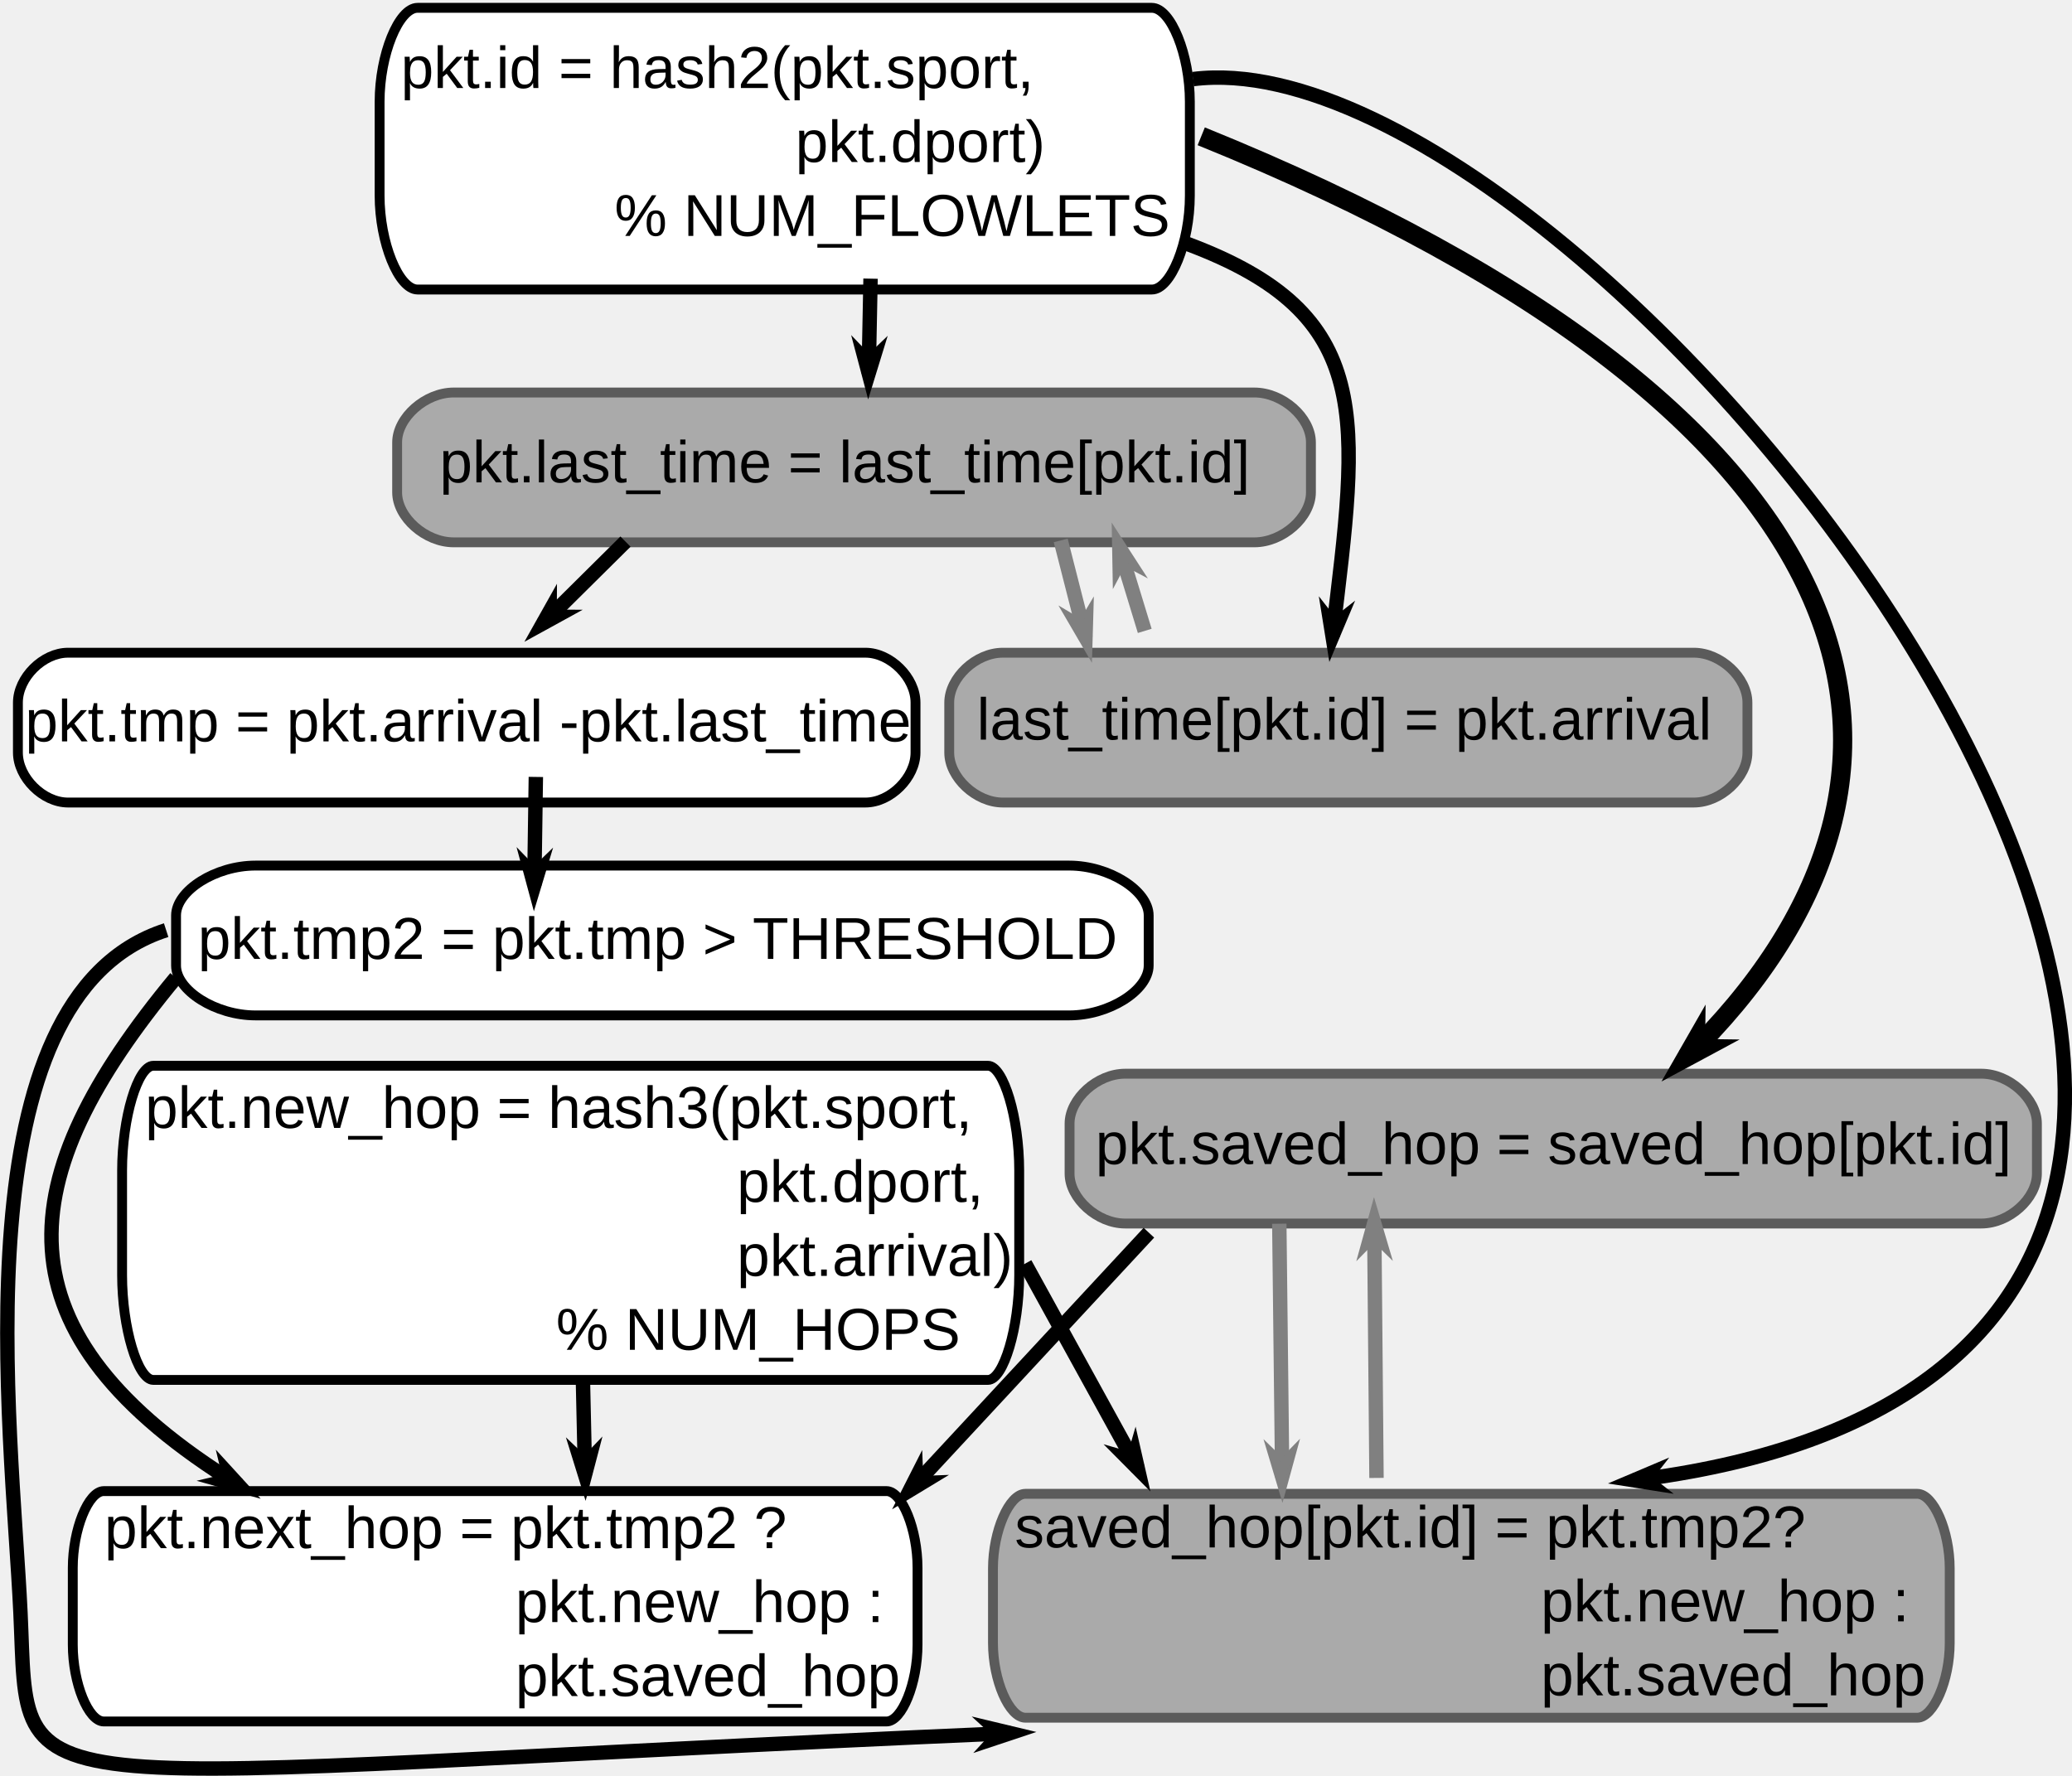
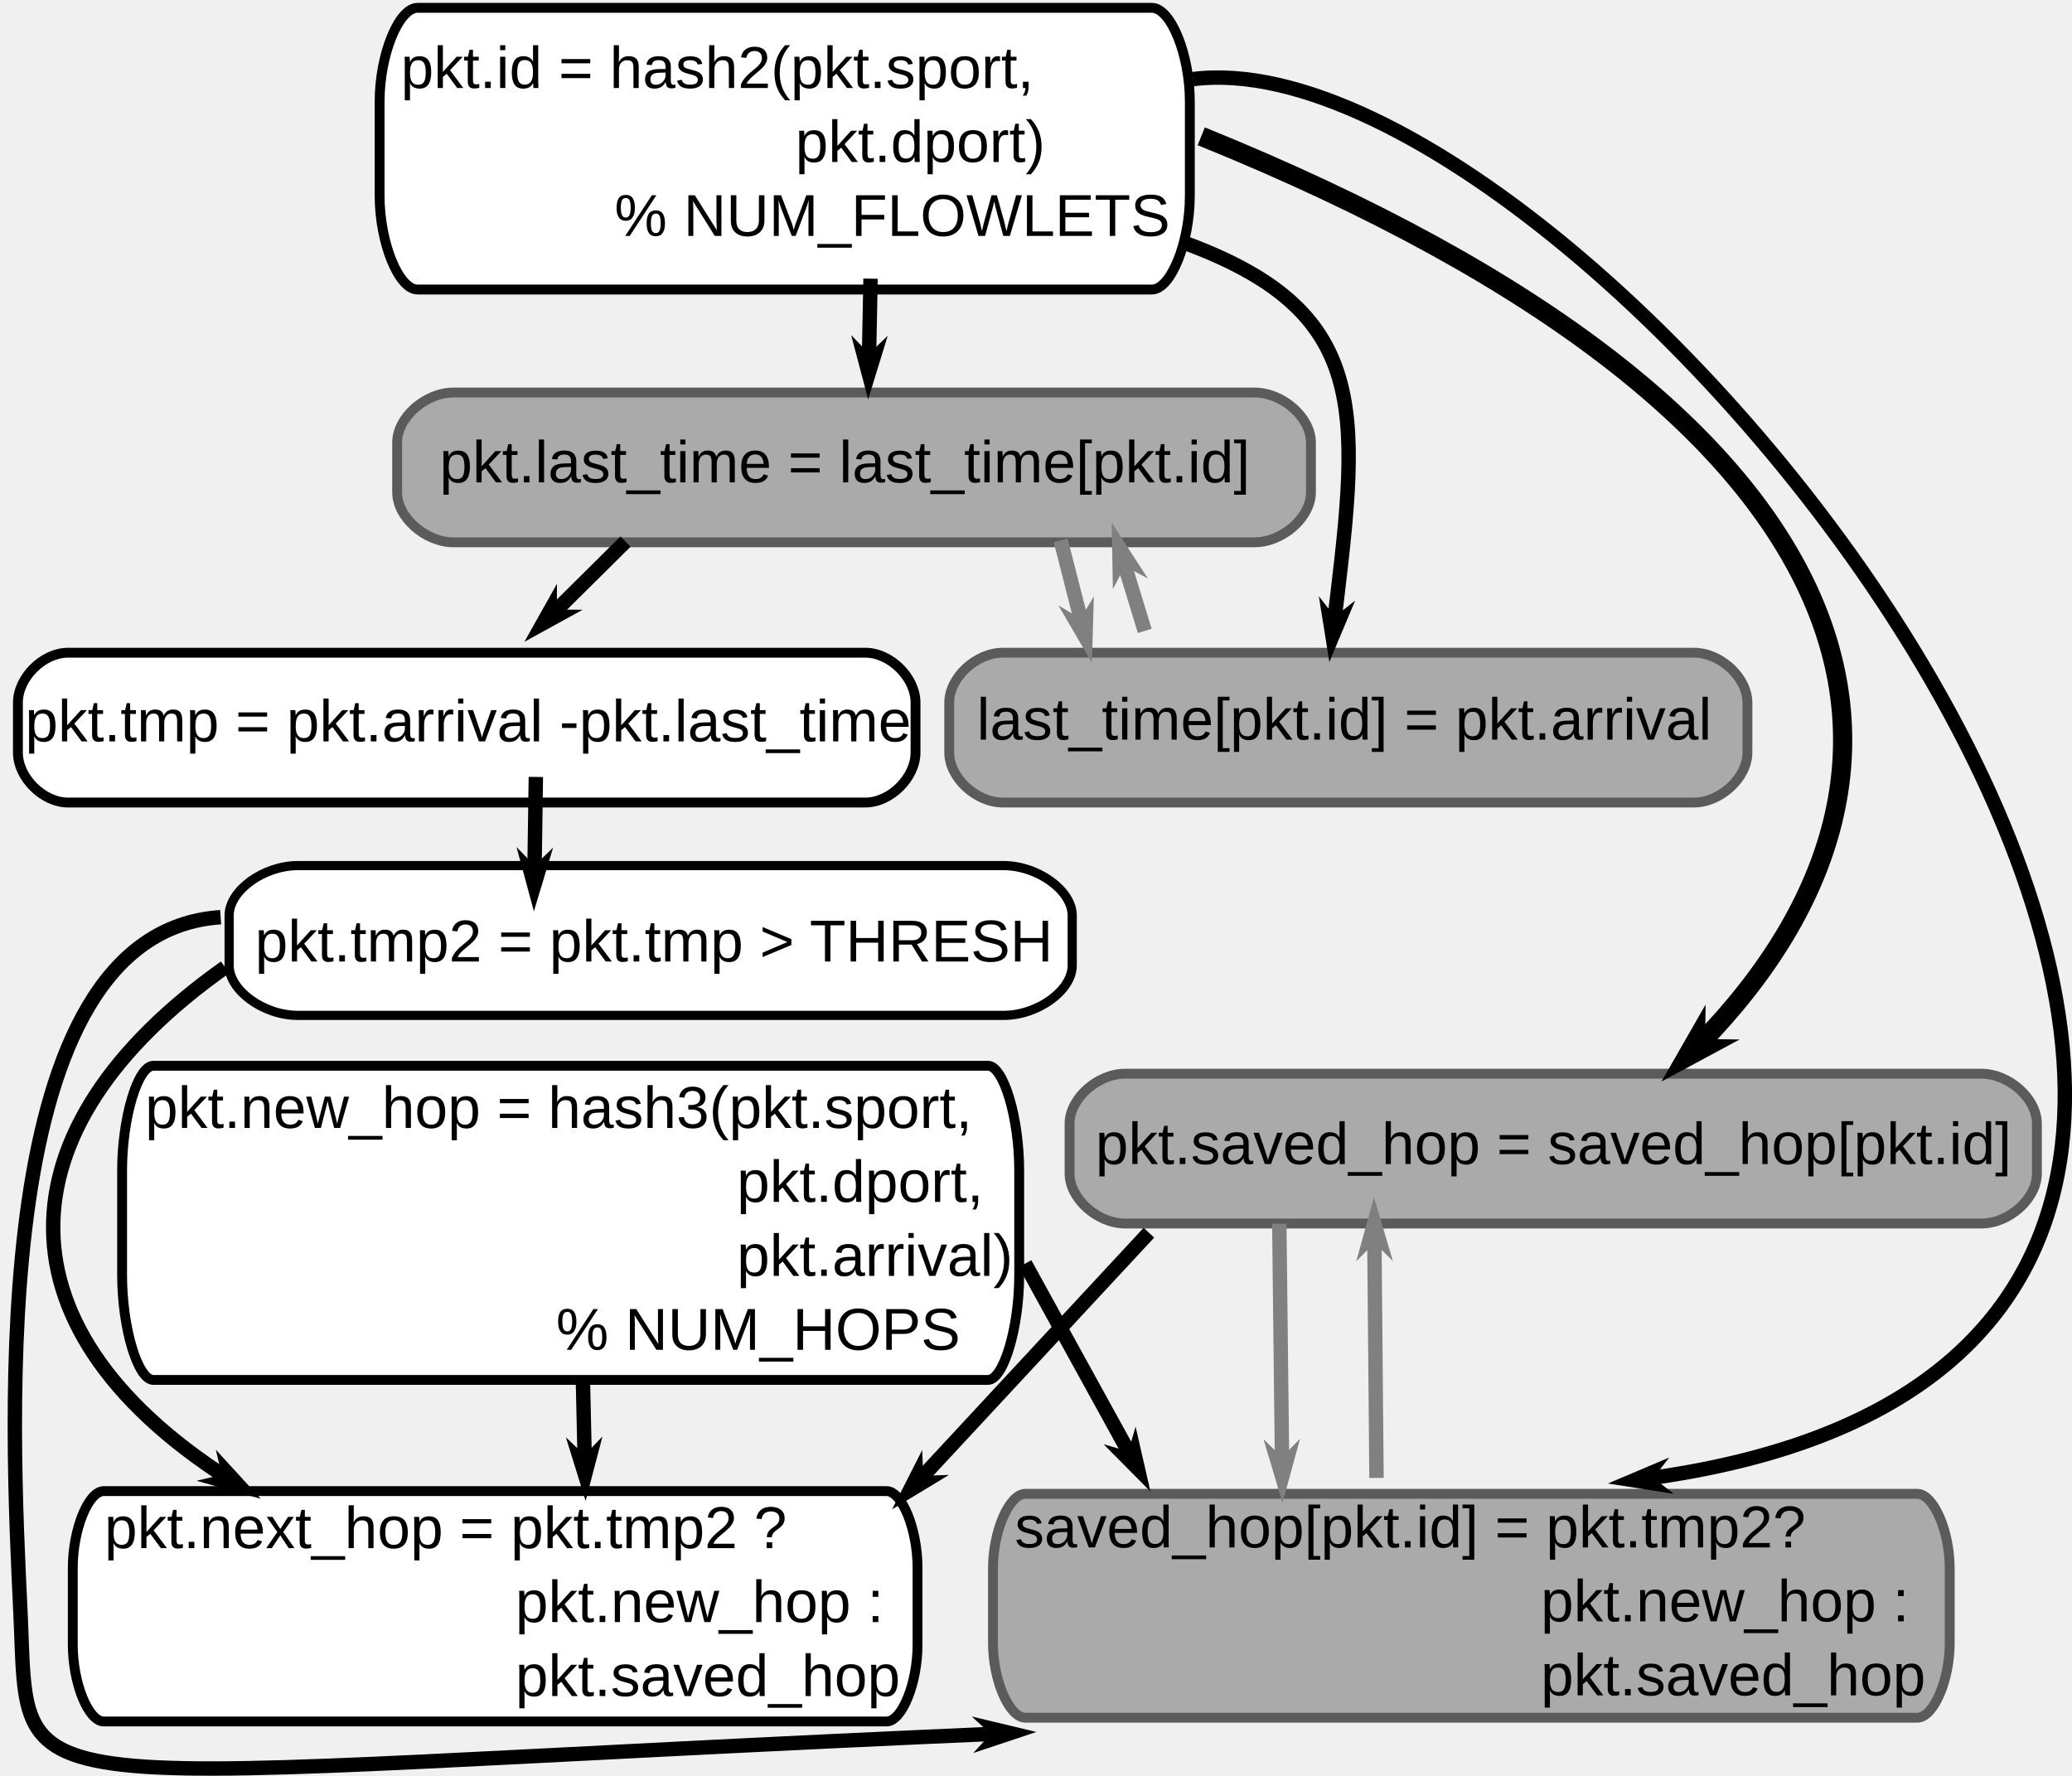
<svg xmlns="http://www.w3.org/2000/svg" width="1050.605" height="900.459" viewBox="0 0 839.974 720.367" id="svg2" version="1.1">
  <defs id="defs165">
    <marker orient="auto" refY="0" refX="0" id="Arrow1Send" style="overflow:visible">
      <path id="path3947" d="M 0,0 5,-5 -12.5,0 5,5 0,0 z" style="fill-rule:evenodd;stroke:#000000;stroke-width:1pt" transform="matrix(-0.2,0,0,-0.2,-1.2,0)" />
    </marker>
    <marker orient="auto" refY="0" refX="0" id="Arrow1Send-7" style="overflow:visible">
      <path id="path3947-1" d="M 0,0 5,-5 -12.5,0 5,5 0,0 z" style="fill-rule:evenodd;stroke:#000000;stroke-width:1pt" transform="matrix(-0.2,0,0,-0.2,-1.2,0)" />
    </marker>
    <marker orient="auto" refY="0" refX="0" id="Arrow1Send-73" style="overflow:visible">
      <path id="path3947-9" d="M 0,0 5,-5 -12.5,0 5,5 0,0 z" style="fill-rule:evenodd;stroke:#000000;stroke-width:1pt" transform="matrix(-0.2,0,0,-0.2,-1.2,0)" />
    </marker>
    <marker orient="auto" refY="0" refX="0" id="Arrow1Send-8" style="overflow:visible">
      <path id="path3947-17" d="M 0,0 5,-5 -12.5,0 5,5 0,0 z" style="fill-rule:evenodd;stroke:#000000;stroke-width:1pt" transform="matrix(-0.2,0,0,-0.2,-1.2,0)" />
    </marker>
    <marker orient="auto" refY="0" refX="0" id="Arrow1Send-4" style="overflow:visible">
      <path id="path3947-6" d="M 0,0 5,-5 -12.5,0 5,5 0,0 z" style="fill-rule:evenodd;stroke:#000000;stroke-width:1pt" transform="matrix(-0.2,0,0,-0.2,-1.2,0)" />
    </marker>
    <marker orient="auto" refY="0" refX="0" id="Arrow1Send-2" style="overflow:visible">
      <path id="path3947-7" d="M 0,0 5,-5 -12.5,0 5,5 0,0 z" style="fill-rule:evenodd;stroke:#000000;stroke-width:1pt" transform="matrix(-0.2,0,0,-0.2,-1.2,0)" />
    </marker>
    <marker orient="auto" refY="0" refX="0" id="Arrow1Send-85" style="overflow:visible">
      <path id="path3947-4" d="M 0,0 5,-5 -12.5,0 5,5 0,0 z" style="fill-rule:evenodd;stroke:#000000;stroke-width:1pt" transform="matrix(-0.2,0,0,-0.2,-1.2,0)" />
    </marker>
    <marker orient="auto" refY="0" refX="0" id="marker4560" style="overflow:visible">
      <path id="path4562" d="M 0,0 5,-5 -12.5,0 5,5 0,0 z" style="fill-rule:evenodd;stroke:#000000;stroke-width:1pt" transform="matrix(-0.2,0,0,-0.2,-1.2,0)" />
    </marker>
    <marker orient="auto" refY="0" refX="0" id="Arrow1Send-29" style="overflow:visible">
      <path id="path3947-14" d="M 0,0 5,-5 -12.5,0 5,5 0,0 z" style="fill-rule:evenodd;stroke:#000000;stroke-width:1pt" transform="matrix(-0.2,0,0,-0.2,-1.2,0)" />
    </marker>
    <marker orient="auto" refY="0" refX="0" id="Arrow1Send-0" style="overflow:visible">
      <path id="path3947-3" d="M 0,0 5,-5 -12.5,0 5,5 0,0 z" style="fill-rule:evenodd;stroke:#000000;stroke-width:1pt" transform="matrix(-0.2,0,0,-0.2,-1.2,0)" />
    </marker>
    <marker orient="auto" refY="0" refX="0" id="Arrow1Send-9" style="overflow:visible">
      <path id="path3947-19" d="M 0,0 5,-5 -12.5,0 5,5 0,0 z" style="fill-rule:evenodd;stroke:#000000;stroke-width:1pt" transform="matrix(-0.2,0,0,-0.2,-1.2,0)" />
    </marker>
    <marker orient="auto" refY="0" refX="0" id="Arrow1Send-82" style="overflow:visible">
      <path id="path3947-33" d="M 0,0 5,-5 -12.5,0 5,5 0,0 z" style="fill-rule:evenodd;stroke:#000000;stroke-width:1pt" transform="matrix(-0.2,0,0,-0.2,-1.2,0)" />
    </marker>
    <marker orient="auto" refY="0" refX="0" id="Arrow1Send-70" style="overflow:visible">
      <path id="path3947-8" d="M 0,0 5,-5 -12.5,0 5,5 0,0 z" style="fill-rule:evenodd;stroke:#000000;stroke-width:1pt" transform="matrix(-0.2,0,0,-0.2,-1.2,0)" />
    </marker>
    <marker orient="auto" refY="0" refX="0" id="Arrow1Send-86" style="overflow:visible">
      <path id="path3947-5" d="M 0,0 5,-5 -12.5,0 5,5 0,0 z" style="fill-rule:evenodd;stroke:#000000;stroke-width:1pt" transform="matrix(-0.2,0,0,-0.2,-1.2,0)" />
    </marker>
    <marker orient="auto" refY="0" refX="0" id="Arrow1Send-6" style="overflow:visible">
      <path id="path3947-53" d="M 0,0 5,-5 -12.5,0 5,5 0,0 z" style="fill-rule:evenodd;stroke:#000000;stroke-width:1pt" transform="matrix(-0.2,0,0,-0.2,-1.2,0)" />
    </marker>
    <marker orient="auto" refY="0" refX="0" id="Arrow1Send-25" style="overflow:visible">
      <path id="path3947-536" d="M 0,0 5,-5 -12.5,0 5,5 0,0 z" style="fill-rule:evenodd;stroke:#000000;stroke-width:1pt" transform="matrix(-0.2,0,0,-0.2,-1.2,0)" />
    </marker>
    <marker orient="auto" refY="0" refX="0" id="Arrow1Send-49" style="overflow:visible">
      <path id="path3947-41" d="M 0,0 5,-5 -12.5,0 5,5 0,0 z" style="fill-rule:evenodd;stroke:#000000;stroke-width:1pt" transform="matrix(-0.2,0,0,-0.2,-1.2,0)" />
    </marker>
    <marker orient="auto" refY="0" refX="0" id="marker4787" style="overflow:visible">
      <path id="path4789" d="M 0,0 5,-5 -12.5,0 5,5 0,0 z" style="fill-rule:evenodd;stroke:#000000;stroke-width:1pt" transform="matrix(-0.2,0,0,-0.2,-1.2,0)" />
    </marker>
    <marker orient="auto" refY="0" refX="0" id="marker4791" style="overflow:visible">
      <path id="path4793" d="M 0,0 5,-5 -12.5,0 5,5 0,0 z" style="fill-rule:evenodd;stroke:#000000;stroke-width:1pt" transform="matrix(-0.2,0,0,-0.2,-1.2,0)" />
    </marker>
    <marker orient="auto" refY="0" refX="0" id="marker4795" style="overflow:visible">
      <path id="path4797" d="M 0,0 5,-5 -12.5,0 5,5 0,0 z" style="fill-rule:evenodd;stroke:#000000;stroke-width:1pt" transform="matrix(-0.2,0,0,-0.2,-1.2,0)" />
    </marker>
    <marker orient="auto" refY="0" refX="0" id="marker4799" style="overflow:visible">
      <path id="path4801" d="M 0,0 5,-5 -12.5,0 5,5 0,0 z" style="fill-rule:evenodd;stroke:#000000;stroke-width:1pt" transform="matrix(-0.2,0,0,-0.2,-1.2,0)" />
    </marker>
    <marker orient="auto" refY="0" refX="0" id="marker4803" style="overflow:visible">
      <path id="path4805" d="M 0,0 5,-5 -12.5,0 5,5 0,0 z" style="fill-rule:evenodd;stroke:#000000;stroke-width:1pt" transform="matrix(-0.2,0,0,-0.2,-1.2,0)" />
    </marker>
    <marker orient="auto" refY="0" refX="0" id="marker4807" style="overflow:visible">
      <path id="path4809" d="M 0,0 5,-5 -12.5,0 5,5 0,0 z" style="fill-rule:evenodd;stroke:#000000;stroke-width:1pt" transform="matrix(-0.2,0,0,-0.2,-1.2,0)" />
    </marker>
    <marker orient="auto" refY="0" refX="0" id="marker4811" style="overflow:visible">
      <path id="path4813" d="M 0,0 5,-5 -12.5,0 5,5 0,0 z" style="fill-rule:evenodd;stroke:#000000;stroke-width:1pt" transform="matrix(-0.2,0,0,-0.2,-1.2,0)" />
    </marker>
    <marker orient="auto" refY="0" refX="0" id="marker4815" style="overflow:visible">
      <path id="path4817" d="M 0,0 5,-5 -12.5,0 5,5 0,0 z" style="fill-rule:evenodd;stroke:#000000;stroke-width:1pt" transform="matrix(-0.2,0,0,-0.2,-1.2,0)" />
    </marker>
    <marker orient="auto" refY="0" refX="0" id="marker4819" style="overflow:visible">
      <path id="path4821" d="M 0,0 5,-5 -12.5,0 5,5 0,0 z" style="fill-rule:evenodd;stroke:#000000;stroke-width:1pt" transform="matrix(-0.2,0,0,-0.2,-1.2,0)" />
    </marker>
    <marker orient="auto" refY="0" refX="0" id="marker4823" style="overflow:visible">
      <path id="path4825" d="M 0,0 5,-5 -12.5,0 5,5 0,0 z" style="fill-rule:evenodd;stroke:#000000;stroke-width:1pt" transform="matrix(-0.2,0,0,-0.2,-1.2,0)" />
    </marker>
    <marker orient="auto" refY="0" refX="0" id="marker4827" style="overflow:visible">
      <path id="path4829" d="M 0,0 5,-5 -12.5,0 5,5 0,0 z" style="fill-rule:evenodd;stroke:#000000;stroke-width:1pt" transform="matrix(-0.2,0,0,-0.2,-1.2,0)" />
    </marker>
    <marker orient="auto" refY="0" refX="0" id="marker4831" style="overflow:visible">
      <path id="path4833" d="M 0,0 5,-5 -12.5,0 5,5 0,0 z" style="fill-rule:evenodd;stroke:#000000;stroke-width:1pt" transform="matrix(-0.2,0,0,-0.2,-1.2,0)" />
    </marker>
    <marker orient="auto" refY="0" refX="0" id="marker4835" style="overflow:visible">
      <path id="path4837" d="M 0,0 5,-5 -12.5,0 5,5 0,0 z" style="fill-rule:evenodd;stroke:#000000;stroke-width:1pt" transform="matrix(-0.2,0,0,-0.2,-1.2,0)" />
    </marker>
    <marker orient="auto" refY="0" refX="0" id="marker4839" style="overflow:visible">
      <path id="path4841" d="M 0,0 5,-5 -12.5,0 5,5 0,0 z" style="fill-rule:evenodd;stroke:#000000;stroke-width:1pt" transform="matrix(-0.2,0,0,-0.2,-1.2,0)" />
    </marker>
    <marker orient="auto" refY="0" refX="0" id="Arrow1Send-3" style="overflow:visible">
      <path id="path3947-44" d="M 0,0 5,-5 -12.5,0 5,5 0,0 z" style="fill-rule:evenodd;stroke:#000000;stroke-width:1pt" transform="matrix(-0.2,0,0,-0.2,-1.2,0)" />
    </marker>
    <marker orient="auto" refY="0" refX="0" id="Arrow1Send-705" style="overflow:visible">
      <path id="path3947-90" d="M 0,0 5,-5 -12.5,0 5,5 0,0 z" style="fill-rule:evenodd;stroke:#000000;stroke-width:1pt" transform="matrix(-0.2,0,0,-0.2,-1.2,0)" />
    </marker>
    <marker orient="auto" refY="0" refX="0" id="Arrow1Send-5" style="overflow:visible">
      <path id="path3947-80" d="M 0,0 5,-5 -12.5,0 5,5 0,0 z" style="fill-rule:evenodd;stroke:#000000;stroke-width:1pt" transform="matrix(-0.2,0,0,-0.2,-1.2,0)" />
    </marker>
    <marker orient="auto" refY="0" refX="0" id="Arrow1Send-738" style="overflow:visible">
      <path id="path3947-49" d="M 0,0 5,-5 -12.5,0 5,5 0,0 z" style="fill-rule:evenodd;stroke:#000000;stroke-width:1pt" transform="matrix(-0.2,0,0,-0.2,-1.2,0)" />
    </marker>
    <marker orient="auto" refY="0" refX="0" id="Arrow1Send-88" style="overflow:visible">
      <path id="path3947-18" d="M 0,0 5,-5 -12.5,0 5,5 0,0 z" style="fill-rule:evenodd;stroke:#000000;stroke-width:1pt" transform="matrix(-0.2,0,0,-0.2,-1.2,0)" />
    </marker>
    <marker orient="auto" refY="0" refX="0" id="marker3075" style="overflow:visible">
      <path id="path3077" d="M 0,0 5,-5 -12.5,0 5,5 0,0 z" style="fill-rule:evenodd;stroke:#000000;stroke-width:1pt" transform="matrix(-0.2,0,0,-0.2,-1.2,0)" />
    </marker>
    <marker orient="auto" refY="0" refX="0" id="marker3079" style="overflow:visible">
      <path id="path3081" d="M 0,0 5,-5 -12.5,0 5,5 0,0 z" style="fill-rule:evenodd;stroke:#000000;stroke-width:1pt" transform="matrix(-0.2,0,0,-0.2,-1.2,0)" />
    </marker>
    <marker orient="auto" refY="0" refX="0" id="marker3083" style="overflow:visible">
      <path id="path3085" d="M 0,0 5,-5 -12.5,0 5,5 0,0 z" style="fill-rule:evenodd;stroke:#000000;stroke-width:1pt" transform="matrix(-0.2,0,0,-0.2,-1.2,0)" />
    </marker>
    <marker orient="auto" refY="0" refX="0" id="marker3087" style="overflow:visible">
      <path id="path3089" d="M 0,0 5,-5 -12.5,0 5,5 0,0 z" style="fill-rule:evenodd;stroke:#000000;stroke-width:1pt" transform="matrix(-0.2,0,0,-0.2,-1.2,0)" />
    </marker>
    <marker orient="auto" refY="0" refX="0" id="marker3091" style="overflow:visible">
      <path id="path3093" d="M 0,0 5,-5 -12.5,0 5,5 0,0 z" style="fill-rule:evenodd;stroke:#000000;stroke-width:1pt" transform="matrix(-0.2,0,0,-0.2,-1.2,0)" />
    </marker>
    <marker orient="auto" refY="0" refX="0" id="marker3095" style="overflow:visible">
      <path id="path3097" d="M 0,0 5,-5 -12.5,0 5,5 0,0 z" style="fill-rule:evenodd;stroke:#000000;stroke-width:1pt" transform="matrix(-0.2,0,0,-0.2,-1.2,0)" />
    </marker>
    <marker orient="auto" refY="0" refX="0" id="marker3099" style="overflow:visible">
      <path id="path3101" d="M 0,0 5,-5 -12.5,0 5,5 0,0 z" style="fill-rule:evenodd;stroke:#000000;stroke-width:1pt" transform="matrix(-0.2,0,0,-0.2,-1.2,0)" />
    </marker>
    <marker orient="auto" refY="0" refX="0" id="marker3103" style="overflow:visible">
      <path id="path3105" d="M 0,0 5,-5 -12.5,0 5,5 0,0 z" style="fill-rule:evenodd;stroke:#000000;stroke-width:1pt" transform="matrix(-0.2,0,0,-0.2,-1.2,0)" />
    </marker>
    <marker orient="auto" refY="0" refX="0" id="Arrow1Send-1" style="overflow:visible">
      <path id="path3947-42" d="M 0,0 5,-5 -12.5,0 5,5 0,0 z" style="fill-rule:evenodd;stroke:#000000;stroke-width:1pt" transform="matrix(-0.2,0,0,-0.2,-1.2,0)" />
    </marker>
    <marker orient="auto" refY="0" refX="0" id="Arrow1SendG" style="overflow:visible">
      <path id="path4291" d="M 0,0 5,-5 -12.5,0 5,5 0,0 z" style="stroke:#808080;stroke-width:1pt;fill:#808080;fill-rule:evenodd" transform="matrix(-0.2,0,0,-0.2,-1.2,0)" />
    </marker>
    <marker orient="auto" refY="0" refX="0" id="Arrow1Sendl" style="overflow:visible">
      <path id="path4631" d="M 0,0 5,-5 -12.5,0 5,5 0,0 z" style="stroke:#808080;stroke-width:1pt;fill:#808080;fill-rule:evenodd" transform="matrix(-0.2,0,0,-0.2,-1.2,0)" />
    </marker>
    <marker orient="auto" refY="0" refX="0" id="Arrow1SendGI" style="overflow:visible">
      <path id="path4634" d="M 0,0 5,-5 -12.5,0 5,5 0,0 z" style="stroke:#808080;stroke-width:1pt;fill:#808080;fill-rule:evenodd" transform="matrix(-0.2,0,0,-0.2,-1.2,0)" />
    </marker>
    <marker orient="auto" refY="0" refX="0" id="Arrow1SendH" style="overflow:visible">
      <path id="path4637" d="M 0,0 5,-5 -12.5,0 5,5 0,0 z" style="stroke:#808080;stroke-width:1pt;fill:#808080;fill-rule:evenodd" transform="matrix(-0.2,0,0,-0.2,-1.2,0)" />
    </marker>
  </defs>
  <g id="graph0" class="graph" transform="translate(-60.79108,353.5188)">
    <path style="opacity:0.621;fill:#808080;fill-opacity:1;stroke:#000000;stroke-width:4;stroke-miterlimit:4;stroke-dasharray:none" id="path19" d="m 864.256,82.044 c 0,0 -347.332,0 -347.332,0 -11.265,0 -22.53,10.129 -22.53,20.259 0,0 0,20.259 0,20.259 0,10.129 11.265,20.259 22.53,20.259 0,0 347.332,0 347.332,0 11.265,0 22.53,-10.13 22.53,-20.259 0,0 0,-20.259 0,-20.259 0,-10.129 -11.265,-20.259 -22.53,-20.259" />
    <text style="font-size:23.806px;text-anchor:middle;opacity:0.621;fill:#808080;fill-opacity:1;stroke-width:2.352;stroke-miterlimit:4;stroke-dasharray:none;font-family:'Times,serif'" id="text21" font-size="14.00" y="119.538" x="668.542" transform="scale(1.007233,0.9928184)" />
    <path style="opacity:0.621;fill:#808080;fill-opacity:1;stroke:#000000;stroke-width:4;stroke-miterlimit:4;stroke-dasharray:none" id="path33" d="m 569.37,-194.29 c 0,0 -324.811,0 -324.811,0 -11.464,0 -22.928,10.13 -22.928,20.259 0,0 0,20.259 0,20.259 0,10.13 11.464,20.259 22.928,20.259 0,0 324.811,0 324.811,0 11.464,0 22.928,-10.129 22.928,-20.259 0,0 0,-20.259 0,-20.259 0,-10.129 -11.464,-20.259 -22.928,-20.259" />
    <g id="edge2" class="edge">
      </g>
    <path style="fill:#ffffff;stroke:#000000;stroke-width:4;stroke-miterlimit:4;stroke-dasharray:none" id="path75" d="m 411.583,-88.737 c 0,0 -323.459,0 -323.459,0 -10.161,0 -20.322,10.129 -20.322,20.259 0,0 0,20.259 0,20.259 0,10.129 10.161,20.259 20.322,20.259 0,0 323.459,0 323.459,0 10.161,0 20.322,-10.129 20.322,-20.259 0,0 0,-20.259 0,-20.259 0,-10.129 -10.161,-20.259 -20.322,-20.259" />
    <path style="opacity:0.621;fill:#808080;fill-opacity:1;stroke:#000000;stroke-width:4;stroke-miterlimit:4;stroke-dasharray:none" id="path89" d="m 747.654,-88.737 c 0,0 -280.366,0 -280.366,0 -10.853,0 -21.706,10.129 -21.706,20.259 0,0 0,20.259 0,20.259 0,10.129 10.853,20.259 21.706,20.259 0,0 280.366,0 280.366,0 10.853,0 21.706,-10.129 21.706,-20.259 0,0 0,-20.259 0,-20.259 0,-10.129 -10.853,-20.259 -21.706,-20.259" />
    <text style="font-size:24.465px;text-anchor:middle;opacity:0.621;fill:#808080;fill-opacity:1;stroke-width:2.289;stroke-miterlimit:4;stroke-dasharray:none;font-family:'Times,serif'" id="text91" font-size="14.00" y="-53.93" x="586.877" transform="scale(1.035091,0.966099)" />
-     <path style="fill:#ffffff;stroke:#000000;stroke-width:4;stroke-miterlimit:4;stroke-dasharray:none" id="path110" d="m 494.276,-2.383 c 0,0 -330.121,0 -330.121,0 -16.103,0 -32.207,10.129 -32.207,20.259 0,0 0,20.259 0,20.259 0,10.129 16.103,20.259 32.207,20.259 0,0 330.121,0 330.121,0 16.103,0 32.207,-10.129 32.207,-20.259 0,0 0,-20.259 0,-20.259 0,-10.129 -16.103,-20.259 -32.207,-20.259" />
+     <path style="fill:#ffffff;stroke:#000000;stroke-width:3.724;stroke-miterlimit:4;stroke-dasharray:none" id="path110" d="m 467.552,-2.383 c 0,0 -286.154,0 -286.154,0 -13.959,0 -27.917,10.129 -27.917,20.259 0,0 0,20.259 0,20.259 0,10.129 13.959,20.259 27.917,20.259 0,0 286.154,0 286.154,0 13.959,0 27.917,-10.129 27.917,-20.259 0,0 0,-20.259 0,-20.259 0,-10.129 -13.959,-20.259 -27.917,-20.259" />
    <text style="font-size:24.131px;text-anchor:middle;stroke-width:2.321;stroke-miterlimit:4;stroke-dasharray:none;font-family:'Times,serif'" id="text112" font-size="14.00" y="34.97" x="311.083" transform="scale(1.020965,0.9794656)" />
    <path style="fill:#ffffff;stroke:#000000;stroke-width:4;stroke-miterlimit:4;stroke-dasharray:none" id="path131" d="m 461.306,78.825 c 0,0 -338.585,0 -338.585,0 -6.329,0 -12.657,21.24 -12.657,42.479 0,0 0,42.479 0,42.479 0,21.24 6.329,42.479 12.657,42.479 0,0 338.585,0 338.585,0 6.329,0 12.657,-21.24 12.657,-42.479 0,0 0,-42.479 0,-42.479 0,-21.24 -6.329,-42.479 -12.657,-42.479" />
    <text style="font-size:21.424px;text-anchor:middle;stroke-width:2.614;stroke-miterlimit:4;stroke-dasharray:none;font-family:'Times,serif'" id="text133" font-size="14.00" y="118.135" x="430.534" transform="scale(1.077424,0.9281399)">
      <tspan id="tspan4500" style="font-style:normal;font-variant:normal;font-weight:normal;font-stretch:normal;stroke-width:2.614;stroke-miterlimit:4;stroke-dasharray:none;font-family:Arial;-inkscape-font-specification:Arial" />
    </text>
    <path style="fill:#ffffff;stroke:#000000;stroke-width:4;stroke-miterlimit:4;stroke-dasharray:none" id="path12" d="m 527.774,-350.344 c 0,0 -297.848,0 -297.848,0 -7.703,0 -15.406,19.046 -15.406,38.092 0,0 0,38.092 0,38.092 0,19.046 7.703,38.092 15.406,38.092 0,0 297.848,0 297.848,0 7.703,0 15.406,-19.046 15.406,-38.092 0,0 0,-38.092 0,-38.092 0,-19.046 -7.703,-38.092 -15.406,-38.092" />
    <text style="font-size:28.262px;text-anchor:middle;font-family:'Times,serif'" id="text14" font-size="14.00" y="-178.996" x="595.719" transform="scale(0.6359539,1.572441)" />
    <path style="fill:none;stroke:#000000;stroke-width:5.842;stroke-linecap:butt;stroke-linejoin:miter;stroke-miterlimit:4;stroke-opacity:1;stroke-dasharray:none;marker-end:url(#Arrow1Send)" d="m 413.664,-240.478 -0.76,38.561" id="path3158-2" />
    <path style="fill:none;stroke:#000000;stroke-width:5.842;stroke-linecap:butt;stroke-linejoin:miter;stroke-miterlimit:4;stroke-opacity:1;stroke-dasharray:none;marker-end:url(#Arrow1Send)" d="m 314.26,-133.807 -33.606,33.301" id="path3158-2-2" />
    <path style="opacity:1;stroke-linejoin:miter;marker-end:url(#Arrow1Sendl);stroke-opacity:1;fill-opacity:1;stroke:#808080;stroke-linecap:butt;stroke-miterlimit:4;stroke-dasharray:none;stroke-width:5.842;fill:#808080" d="m 490.804,-134.282 10.09,39.576" id="path3158-2-2-5" />
    <path style="opacity:1;stroke-linejoin:miter;marker-end:url(#Arrow1SendG);stroke-opacity:1;fill-opacity:1;stroke:#808080;stroke-linecap:butt;stroke-miterlimit:4;stroke-dasharray:none;stroke-width:5.842;fill:#808080" d="m 524.886,-97.59 -10.371,-33.967" id="path3158-2-2-5-5" />
    <path style="fill:none;stroke:#000000;stroke-width:5.842;stroke-linecap:butt;stroke-linejoin:miter;stroke-miterlimit:4;stroke-opacity:1;stroke-dasharray:none;marker-end:url(#Arrow1Send)" d="m 277.899,-38.341 -0.644,44.087" id="path3158-2-2-0" />
    <path style="opacity:1;stroke-linejoin:miter;marker-end:url(#Arrow1SendH);stroke-opacity:1;fill-opacity:1;stroke:#808080;stroke-linecap:butt;stroke-miterlimit:4;stroke-dasharray:none;stroke-width:5.842;fill:#808080" d="m 618.897,246.028 -0.925,-103.489" id="path3158-2-2-5-5-2" />
    <path style="fill:none;stroke:#000000;stroke-width:5.842;stroke-linecap:butt;stroke-linejoin:miter;stroke-miterlimit:4;stroke-opacity:1;stroke-dasharray:none;marker-end:url(#Arrow1Send)" d="m 476.334,159.105 45.835,83.285" id="path3158-1" />
    <path style="fill:#ffffff;stroke:#000000;stroke-width:4;stroke-miterlimit:4;stroke-dasharray:none" id="path47" d="m 420.149,251.368 c 0,0 -317.516,0 -317.516,0 -6.287,0 -12.575,15.576 -12.575,31.152 0,0 0,31.152 0,31.152 0,15.576 6.287,31.152 12.575,31.152 0,0 317.516,0 317.516,0 6.287,0 12.575,-15.576 12.575,-31.152 0,0 0,-31.152 0,-31.152 0,-15.576 -6.287,-31.152 -12.575,-31.152" />
    <text style="font-size:20.934px;font-style:normal;font-variant:normal;font-weight:normal;font-stretch:normal;text-anchor:middle;stroke-width:2.675;stroke-miterlimit:4;stroke-dasharray:none;font-family:Arial;-inkscape-font-specification:Arial" id="text49" font-size="14.00" y="317.28" x="290.791" transform="scale(1.133128,0.8825131)" />
    <text xml:space="preserve" style="font-size:24px;font-style:normal;font-variant:normal;font-weight:normal;font-stretch:normal;text-align:start;line-height:125%;letter-spacing:0px;word-spacing:0px;writing-mode:lr-tb;text-anchor:start;fill:#000000;fill-opacity:1;stroke:none;font-family:Arial;-inkscape-font-specification:Arial" x="102.873" y="274.507" id="text4493">
      <tspan id="tspan4495" x="102.873" y="274.507">pkt.next_hop = pkt.tmp2 ?</tspan>
      <tspan x="102.873" y="304.507" id="tspan4497">                         pkt.new_hop :</tspan>
      <tspan x="102.873" y="334.507" id="tspan4499">                         pkt.saved_hop</tspan>
    </text>
    <path style="opacity:0.621;fill:#808080;fill-opacity:1;stroke:#000000;stroke-width:4;stroke-miterlimit:4;stroke-dasharray:none" id="path61" d="m 838.261,252.472 c 0,0 -361.781,0 -361.781,0 -6.578,0 -13.156,15.138 -13.156,30.275 0,0 0,30.275 0,30.275 0,15.138 6.578,30.275 13.156,30.275 0,0 361.781,0 361.781,0 6.578,0 13.156,-15.138 13.156,-30.275 0,0 0,-30.275 0,-30.275 0,-15.138 -6.578,-30.275 -13.156,-30.275" />
    <text style="font-size:20.558px;text-anchor:middle;opacity:0.621;fill:#808080;fill-opacity:1;stroke-width:2.724;stroke-miterlimit:4;stroke-dasharray:none;font-family:'Times,serif'" id="text63" font-size="14.00" y="312.027" x="677.437" transform="scale(1.109677,0.9011633)" />
    <path style="fill:none;stroke:#000000;stroke-width:5.842;stroke-linecap:butt;stroke-linejoin:miter;stroke-miterlimit:4;stroke-opacity:1;stroke-dasharray:none;marker-end:url(#Arrow1Send)" d="M 526.577,146.548 429.492,251.134" id="path3158-1-5" />
    <path style="fill:none;stroke:#000000;stroke-width:7.788;stroke-linecap:butt;stroke-linejoin:miter;stroke-miterlimit:4;stroke-opacity:1;stroke-dasharray:none;marker-end:url(#Arrow1Send)" d="m 547.807,-298.228 c 282.196,114.241 312.798,260.694 196.65,373.748" id="path3158-4" />
    <path style="fill:none;stroke:#000000;stroke-width:5.842;stroke-linecap:butt;stroke-linejoin:miter;stroke-miterlimit:4;stroke-opacity:1;stroke-dasharray:none;marker-end:url(#Arrow1Send)" d="m 542.032,-254.633 c 77.121,28.745 69.646,70.447 58.985,159.302" id="path3158-3" />
    <path style="fill:none;stroke:#000000;stroke-width:5.842;stroke-linecap:butt;stroke-linejoin:miter;stroke-miterlimit:4;stroke-opacity:1;stroke-dasharray:none;marker-end:url(#Arrow1Send)" d="m 296.993,206.466 0.856,38.437" id="path3158-1-5-3" />
-     <path style="fill:none;stroke:#000000;stroke-width:5.842;stroke-linecap:butt;stroke-linejoin:miter;stroke-miterlimit:4;stroke-opacity:1;stroke-dasharray:none;marker-end:url(#Arrow1Send)" d="M 131.854,43.098 C 64.373,124.485 56.773,187.02 157.4,249.011" id="path3158-1-5-3-5" />
+     <path style="fill:none;stroke:#000000;stroke-width:5.842;stroke-linecap:butt;stroke-linejoin:miter;stroke-miterlimit:4;stroke-opacity:1;stroke-dasharray:none;marker-end:url(#Arrow1Send)" d="M 151.854,38.888 C 59.11,104.485 56.773,187.02 157.4,249.011" id="path3158-1-5-3-5" />
    <text xml:space="preserve" style="font-size:24px;font-style:normal;font-variant:normal;font-weight:normal;font-stretch:normal;text-align:start;line-height:125%;letter-spacing:0px;word-spacing:0px;writing-mode:lr-tb;text-anchor:start;fill:#000000;fill-opacity:1;stroke:none;font-family:Arial;-inkscape-font-specification:Arial" x="472.138" y="274.219" id="text4501">
      <tspan id="tspan4503" x="472.138" y="274.219">saved_hop[pkt.id] = pkt.tmp2?</tspan>
      <tspan x="472.138" y="304.219" id="tspan4505">                                pkt.new_hop :</tspan>
      <tspan x="472.138" y="334.219" id="tspan4507">                                pkt.saved_hop</tspan>
    </text>
-     <path style="fill:none;stroke:#000000;stroke-width:5.842;stroke-linecap:butt;stroke-linejoin:miter;stroke-miterlimit:4;stroke-opacity:1;stroke-dasharray:none;marker-end:url(#Arrow1Send)" d="M 127.933,23.81 C 42.703,51.224 65.284,225.163 68.836,300.658 c 3.89,82.678 -14.913,66.843 401.688,48.874" id="path3158-1-5-3-5-3" />
+     <path style="fill:none;stroke:#000000;stroke-width:5.842;stroke-linecap:butt;stroke-linejoin:miter;stroke-miterlimit:4;stroke-opacity:1;stroke-dasharray:none;marker-end:url(#Arrow1Send)" d="M 150.038,18.547 C 54.282,24.908 65.284,225.163 68.836,300.658 c 3.89,82.678 -14.913,66.843 401.688,48.874" id="path3158-1-5-3-5-3" />
    <path style="fill:none;stroke:#000000;stroke-width:5.842;stroke-linecap:butt;stroke-linejoin:miter;stroke-miterlimit:4;stroke-opacity:1;stroke-dasharray:none;marker-end:url(#Arrow1Send)" d="m 544.469,-321.429 c 168.931,-21.367 590.258,517.827 178.676,568.435" id="path3158-4-1" />
    <text xml:space="preserve" style="font-size:67.2px;font-style:normal;font-variant:normal;font-weight:normal;font-stretch:normal;text-align:start;line-height:125%;letter-spacing:0px;word-spacing:0px;writing-mode:lr-tb;text-anchor:start;fill:#000000;fill-opacity:1;stroke:none;font-family:Arial;-inkscape-font-specification:Sans" x="223.109" y="-317.804" id="text3169">
      <tspan id="tspan3171" x="223.109" y="-317.804" style="font-size:24px">pkt.id = hash2(pkt.sport,</tspan>
      <tspan x="223.109" y="-287.804" id="tspan3173" style="font-size:24px">                        pkt.dport)</tspan>
      <tspan x="223.109" y="-257.804" id="tspan3175" style="font-size:24px">             % NUM_FLOWLETS</tspan>
    </text>
    <text xml:space="preserve" style="font-size:24px;font-style:normal;font-variant:normal;font-weight:normal;font-stretch:normal;text-align:start;line-height:125%;letter-spacing:0px;word-spacing:0px;writing-mode:lr-tb;text-anchor:start;fill:#000000;fill-opacity:1;stroke:none;font-family:Arial;-inkscape-font-specification:Arial" x="238.816" y="-157.824" id="text4425">
      <tspan id="tspan4427" x="238.816" y="-157.824">pkt.last_time = last_time[pkt.id]</tspan>
    </text>
    <text xml:space="preserve" style="font-size:24px;font-style:normal;font-variant:normal;font-weight:normal;font-stretch:normal;text-align:start;line-height:125%;letter-spacing:0px;word-spacing:0px;writing-mode:lr-tb;text-anchor:start;fill:#000000;fill-opacity:1;stroke:none;font-family:Arial;-inkscape-font-specification:Arial" x="70.712" y="-52.767" id="text4467">
      <tspan id="tspan4469" x="70.712" y="-52.767">pkt.tmp = pkt.arrival -pkt.last_time</tspan>
    </text>
    <text xml:space="preserve" style="font-size:24px;font-style:normal;font-variant:normal;font-weight:normal;font-stretch:normal;text-align:start;line-height:125%;letter-spacing:0px;word-spacing:0px;writing-mode:lr-tb;text-anchor:start;fill:#000000;fill-opacity:1;stroke:none;font-family:Arial;-inkscape-font-specification:Arial" x="456.754" y="-53.49" id="text4471">
      <tspan id="tspan4473" x="456.754" y="-53.49">last_time[pkt.id] = pkt.arrival</tspan>
    </text>
-     <text xml:space="preserve" style="font-size:24px;font-style:normal;font-variant:normal;font-weight:normal;font-stretch:normal;text-align:start;line-height:125%;letter-spacing:0px;word-spacing:0px;writing-mode:lr-tb;text-anchor:start;fill:#000000;fill-opacity:1;stroke:none;font-family:Arial;-inkscape-font-specification:Arial" x="140.797" y="35.488" id="text4475">
-       <tspan id="tspan4477" x="140.797" y="35.488">pkt.tmp2 = pkt.tmp &gt; THRESHOLD</tspan>
+     <text xml:space="preserve" style="font-size:24px;font-style:normal;font-variant:normal;font-weight:normal;font-stretch:normal;text-align:start;line-height:125%;letter-spacing:0px;word-spacing:0px;writing-mode:lr-tb;text-anchor:start;fill:#000000;fill-opacity:1;stroke:none;font-family:Arial;-inkscape-font-specification:Arial" x="163.955" y="36.541" id="text4475">
+       <tspan id="tspan4477" x="163.955" y="36.541">pkt.tmp2 = pkt.tmp &gt; THRESH</tspan>
    </text>
    <text xml:space="preserve" style="font-size:24px;font-style:normal;font-variant:normal;font-weight:normal;font-stretch:normal;text-align:start;line-height:125%;letter-spacing:0px;word-spacing:0px;writing-mode:lr-tb;text-anchor:start;fill:#000000;fill-opacity:1;stroke:none;font-family:Arial;-inkscape-font-specification:Arial" x="119.373" y="104.05" id="text4479">
      <tspan id="tspan4481" x="119.373" y="104.05">pkt.new_hop = hash3(pkt.sport,</tspan>
      <tspan x="119.373" y="134.05" id="tspan4483">                                    pkt.dport,</tspan>
      <tspan x="119.373" y="164.05" id="tspan4485">                                    pkt.arrival)</tspan>
      <tspan x="119.373" y="194.05" id="tspan4487">                         % NUM_HOPS</tspan>
    </text>
    <text xml:space="preserve" style="font-size:24px;font-style:normal;font-variant:normal;font-weight:normal;font-stretch:normal;text-align:start;line-height:125%;letter-spacing:0px;word-spacing:0px;writing-mode:lr-tb;text-anchor:start;fill:#000000;fill-opacity:1;stroke:none;font-family:Arial;-inkscape-font-specification:Arial" x="504.884" y="118.704" id="text4489">
      <tspan id="tspan4491" x="504.884" y="118.704">pkt.saved_hop = saved_hop[pkt.id]</tspan>
    </text>
    <path style="opacity:1;stroke-linejoin:miter;marker-end:url(#Arrow1SendGI);stroke-opacity:1;fill-opacity:1;stroke:#808080;stroke-linecap:butt;stroke-miterlimit:4;stroke-dasharray:none;stroke-width:5.842;fill:#808080" d="m 579.47,142.908 1.18,102.827" id="path3158-2-2-5-5-2-7" />
  </g>
</svg>
